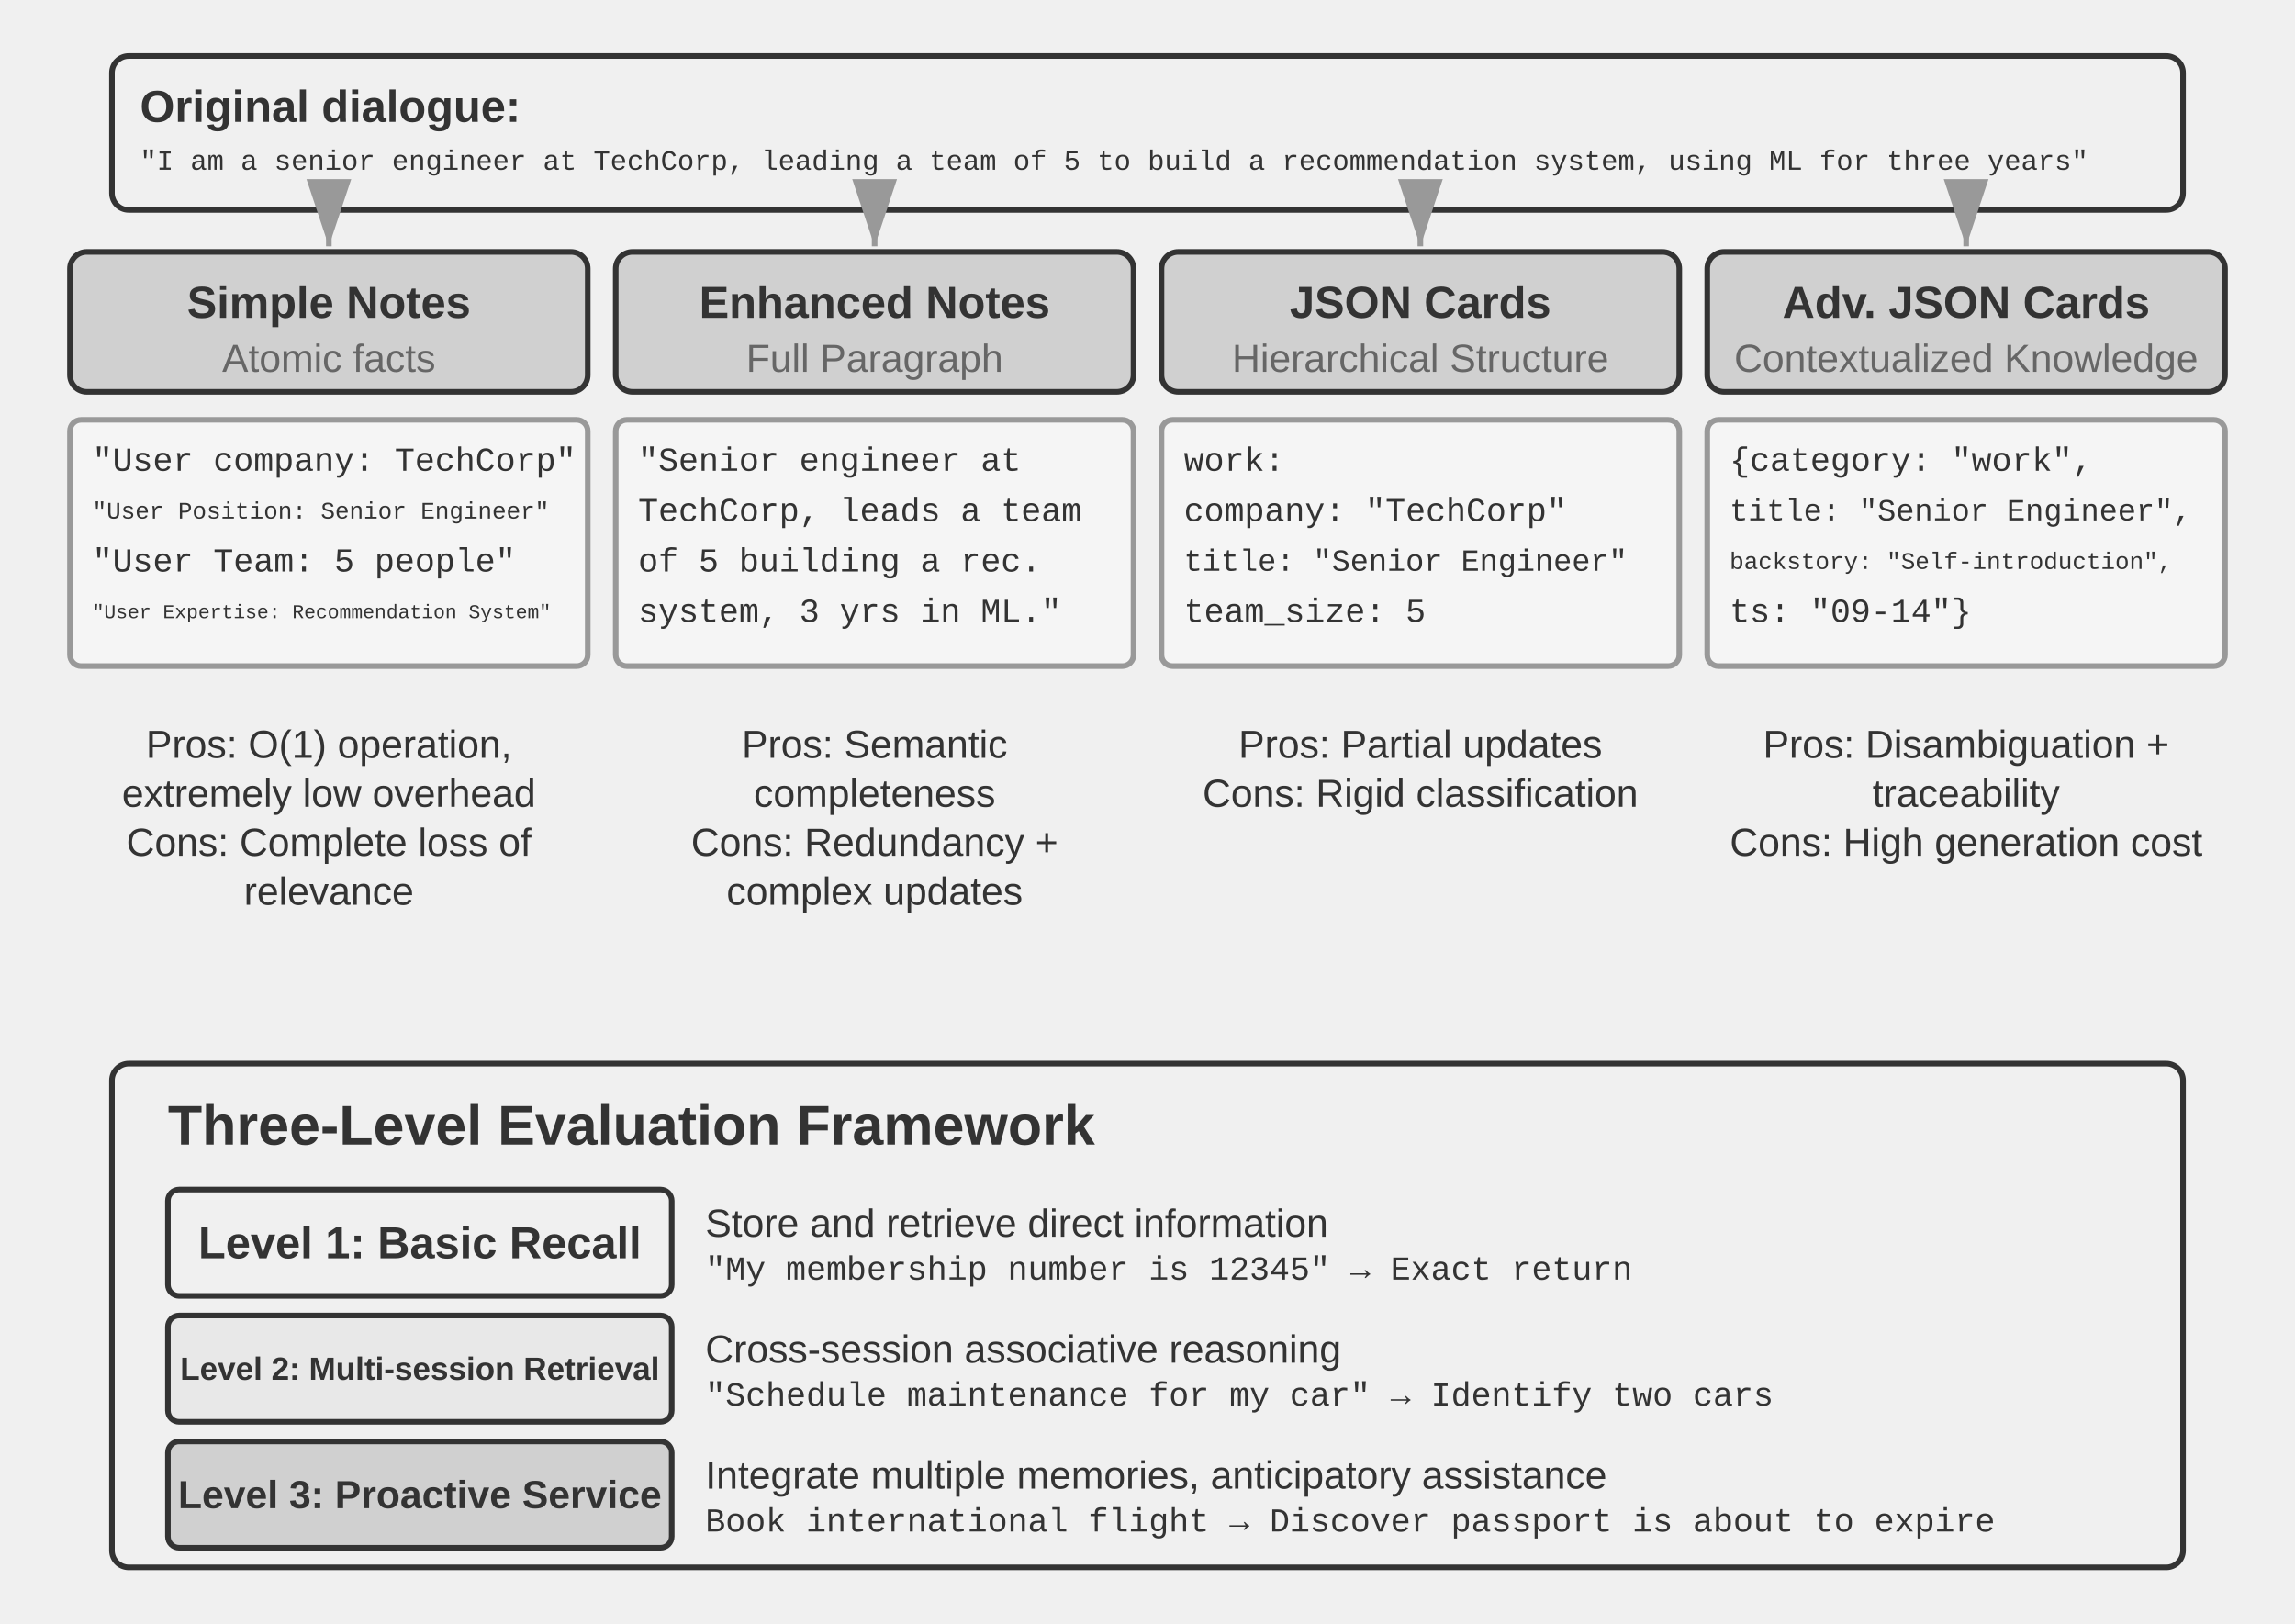
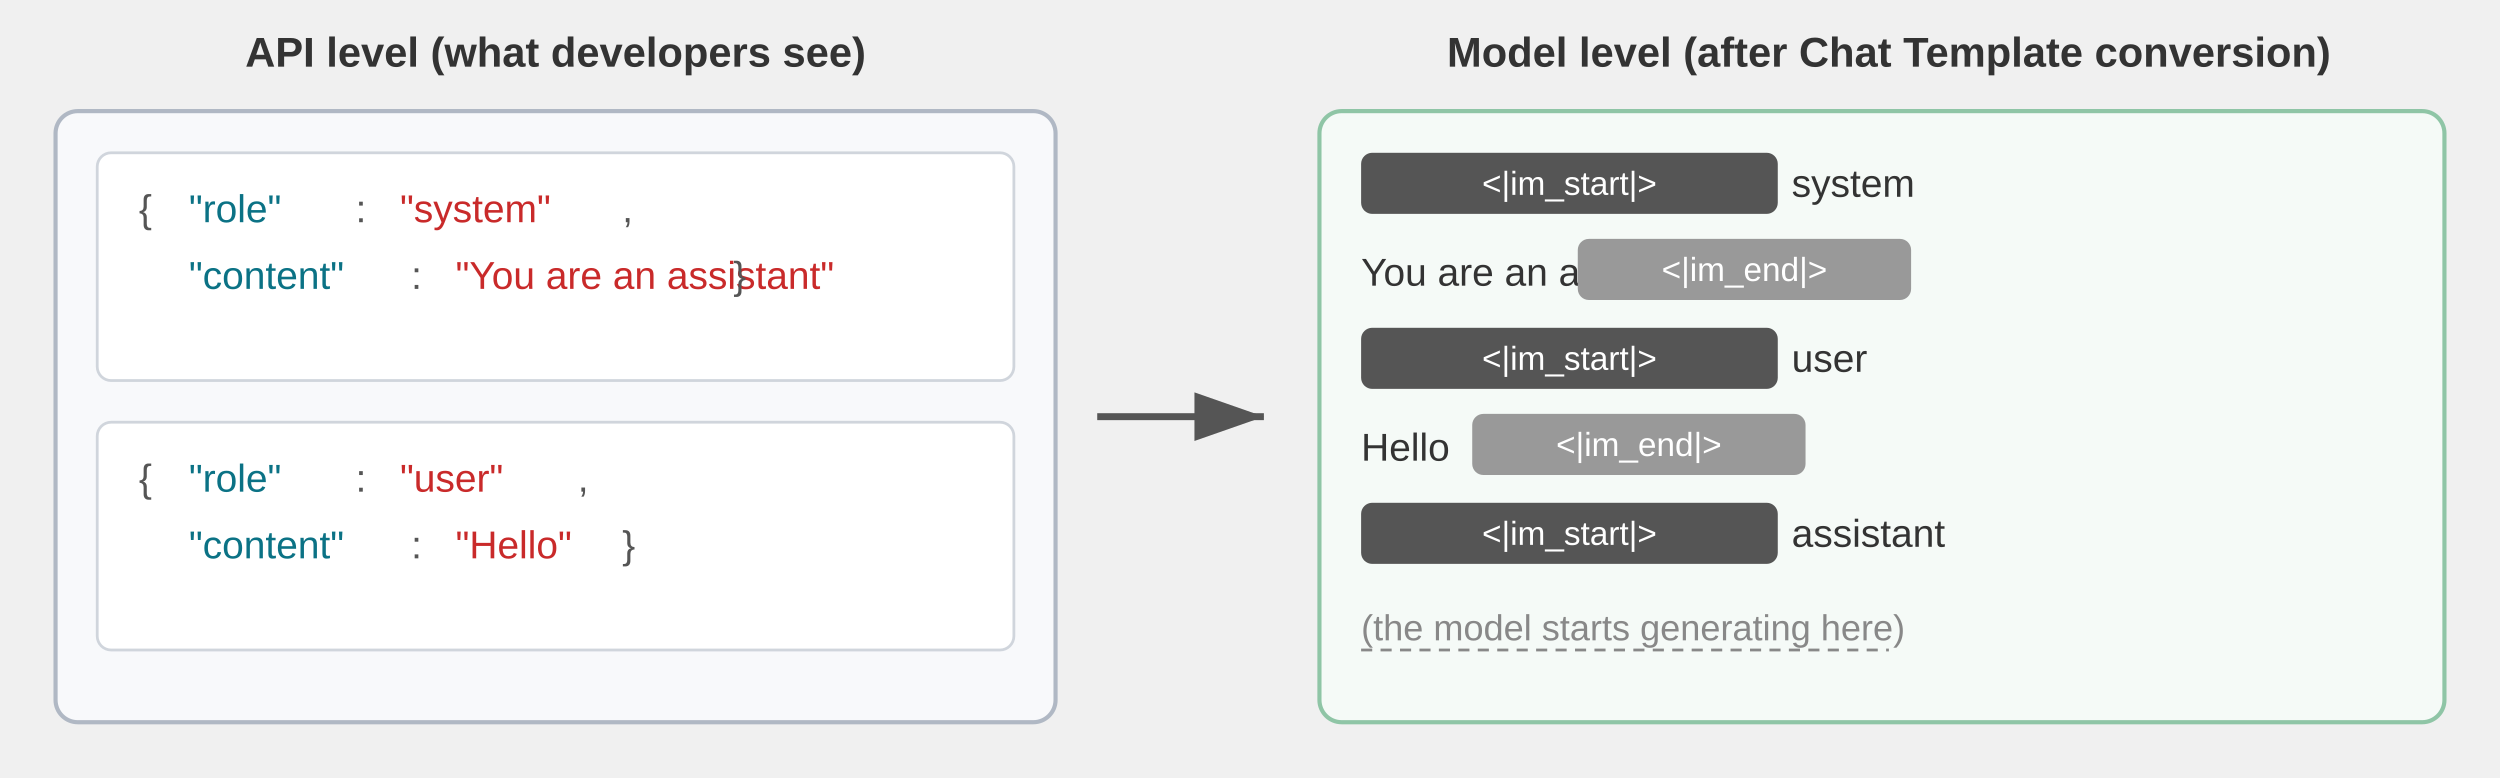
- <svg xmlns="http://www.w3.org/2000/svg" viewBox="0 40 820 580" width="820" height="580" style="background:#ffffff">
+ <svg xmlns="http://www.w3.org/2000/svg" xml:lang="en" viewBox="0 0 900 280" width="900" height="280" style="background:#ffffff">
+   <style>text{font-family:Arial,'Helvetica Neue',Helvetica,'PingFang SC','Microsoft YaHei',sans-serif}</style>
  <defs>
-     <marker id="ah" markerWidth="12" markerHeight="8" refX="12" refY="4" orient="auto">
-       <polygon points="0 0, 12 4, 0 8" fill="#333333" />
-     </marker>
-     <marker id="ah-light" markerWidth="12" markerHeight="8" refX="12" refY="4" orient="auto">
-       <polygon points="0 0, 12 4, 0 8" fill="#999999" />
+     <marker id="arrow" markerWidth="10" markerHeight="7" refX="10" refY="3.5" orient="auto">
+       <polygon points="0 0, 10 3.5, 0 7" fill="#555555" />
    </marker>
  </defs>
-   <rect x="40" y="60" width="740" height="55" rx="6" fill="#f0f0f0" stroke="#333333" stroke-width="2" />
-   <text x="50" y="78" font-family="Arial, 'Helvetica Neue', Helvetica, 'PingFang SC', 'Microsoft YaHei', sans-serif" font-size="16" fill="#333333" text-anchor="start" dominant-baseline="central" font-weight="bold">Original dialogue:</text>
-   <text x="50" y="98" font-family="'Courier New', Courier, monospace" font-size="10" fill="#333333" text-anchor="start" dominant-baseline="central">"I am a senior engineer at TechCorp, leading a team of 5 to build a recommendation system, using ML for three years"</text>
-   <rect x="25.0" y="130" width="185" height="50" rx="6" fill="#d0d0d0" stroke="#333333" stroke-width="2" />
-   <text x="117.5" y="148" font-family="Arial, 'Helvetica Neue', Helvetica, 'PingFang SC', 'Microsoft YaHei', sans-serif" font-size="16" fill="#333333" text-anchor="middle" dominant-baseline="central" font-weight="bold">Simple Notes</text>
-   <text x="117.5" y="168" font-family="Arial, 'Helvetica Neue', Helvetica, 'PingFang SC', 'Microsoft YaHei', sans-serif" font-size="14" fill="#666666" text-anchor="middle" dominant-baseline="central" font-weight="normal">Atomic facts</text>
-   <line x1="117.5" y1="117" x2="117.5" y2="128" stroke="#999999" stroke-width="2" marker-end="url(#ah-light)" />
-   <rect x="25.0" y="190" width="185" height="88" rx="4" fill="#f5f5f5" stroke="#999999" stroke-width="2" />
-   <text x="33.0" y="205" font-family="'Courier New', Courier, monospace" font-size="12" fill="#333333" text-anchor="start" dominant-baseline="central">"User company: TechCorp"</text>
-   <text x="33.0" y="223" font-family="'Courier New', Courier, monospace" font-size="8.5" fill="#333333" text-anchor="start" dominant-baseline="central">"User Position: Senior Engineer"</text>
-   <text x="33.0" y="241" font-family="'Courier New', Courier, monospace" font-size="12" fill="#333333" text-anchor="start" dominant-baseline="central">"User Team: 5 people"</text>
-   <text x="33.0" y="259" font-family="'Courier New', Courier, monospace" font-size="7" fill="#333333" text-anchor="start" dominant-baseline="central">"User Expertise: Recommendation System"</text>
-   <text x="117.5" y="305.9" font-family="Arial, 'Helvetica Neue', Helvetica, 'PingFang SC', 'Microsoft YaHei', sans-serif" font-size="14" fill="#333333" text-anchor="middle" dominant-baseline="central" font-weight="normal">Pros: O(1) operation,</text>
-   <text x="117.5" y="323.4" font-family="Arial, 'Helvetica Neue', Helvetica, 'PingFang SC', 'Microsoft YaHei', sans-serif" font-size="14" fill="#333333" text-anchor="middle" dominant-baseline="central" font-weight="normal">extremely low overhead</text>
-   <text x="117.5" y="340.9" font-family="Arial, 'Helvetica Neue', Helvetica, 'PingFang SC', 'Microsoft YaHei', sans-serif" font-size="14" fill="#333333" text-anchor="middle" dominant-baseline="central" font-weight="normal">Cons: Complete loss of</text>
-   <text x="117.5" y="358.4" font-family="Arial, 'Helvetica Neue', Helvetica, 'PingFang SC', 'Microsoft YaHei', sans-serif" font-size="14" fill="#333333" text-anchor="middle" dominant-baseline="central" font-weight="normal">relevance</text>
-   <rect x="220.0" y="130" width="185" height="50" rx="6" fill="#d0d0d0" stroke="#333333" stroke-width="2" />
-   <text x="312.5" y="148" font-family="Arial, 'Helvetica Neue', Helvetica, 'PingFang SC', 'Microsoft YaHei', sans-serif" font-size="16" fill="#333333" text-anchor="middle" dominant-baseline="central" font-weight="bold">Enhanced Notes</text>
-   <text x="312.5" y="168" font-family="Arial, 'Helvetica Neue', Helvetica, 'PingFang SC', 'Microsoft YaHei', sans-serif" font-size="14" fill="#666666" text-anchor="middle" dominant-baseline="central" font-weight="normal">Full Paragraph</text>
-   <line x1="312.5" y1="117" x2="312.5" y2="128" stroke="#999999" stroke-width="2" marker-end="url(#ah-light)" />
-   <rect x="220.0" y="190" width="185" height="88" rx="4" fill="#f5f5f5" stroke="#999999" stroke-width="2" />
-   <text x="228.0" y="205" font-family="'Courier New', Courier, monospace" font-size="12" fill="#333333" text-anchor="start" dominant-baseline="central">"Senior engineer at</text>
-   <text x="228.0" y="223" font-family="'Courier New', Courier, monospace" font-size="12" fill="#333333" text-anchor="start" dominant-baseline="central">TechCorp, leads a team</text>
-   <text x="228.0" y="241" font-family="'Courier New', Courier, monospace" font-size="12" fill="#333333" text-anchor="start" dominant-baseline="central">of 5 building a rec.</text>
-   <text x="228.0" y="259" font-family="'Courier New', Courier, monospace" font-size="12" fill="#333333" text-anchor="start" dominant-baseline="central">system, 3 yrs in ML."</text>
-   <text x="312.5" y="305.9" font-family="Arial, 'Helvetica Neue', Helvetica, 'PingFang SC', 'Microsoft YaHei', sans-serif" font-size="14" fill="#333333" text-anchor="middle" dominant-baseline="central" font-weight="normal">Pros: Semantic</text>
-   <text x="312.5" y="323.4" font-family="Arial, 'Helvetica Neue', Helvetica, 'PingFang SC', 'Microsoft YaHei', sans-serif" font-size="14" fill="#333333" text-anchor="middle" dominant-baseline="central" font-weight="normal">completeness</text>
-   <text x="312.5" y="340.9" font-family="Arial, 'Helvetica Neue', Helvetica, 'PingFang SC', 'Microsoft YaHei', sans-serif" font-size="14" fill="#333333" text-anchor="middle" dominant-baseline="central" font-weight="normal">Cons: Redundancy +</text>
-   <text x="312.5" y="358.4" font-family="Arial, 'Helvetica Neue', Helvetica, 'PingFang SC', 'Microsoft YaHei', sans-serif" font-size="14" fill="#333333" text-anchor="middle" dominant-baseline="central" font-weight="normal">complex updates</text>
-   <rect x="415.0" y="130" width="185" height="50" rx="6" fill="#d0d0d0" stroke="#333333" stroke-width="2" />
-   <text x="507.5" y="148" font-family="Arial, 'Helvetica Neue', Helvetica, 'PingFang SC', 'Microsoft YaHei', sans-serif" font-size="16" fill="#333333" text-anchor="middle" dominant-baseline="central" font-weight="bold">JSON Cards</text>
-   <text x="507.5" y="168" font-family="Arial, 'Helvetica Neue', Helvetica, 'PingFang SC', 'Microsoft YaHei', sans-serif" font-size="14" fill="#666666" text-anchor="middle" dominant-baseline="central" font-weight="normal">Hierarchical Structure</text>
-   <line x1="507.5" y1="117" x2="507.5" y2="128" stroke="#999999" stroke-width="2" marker-end="url(#ah-light)" />
-   <rect x="415.0" y="190" width="185" height="88" rx="4" fill="#f5f5f5" stroke="#999999" stroke-width="2" />
-   <text x="423.0" y="205" font-family="'Courier New', Courier, monospace" font-size="12" fill="#333333" text-anchor="start" dominant-baseline="central">work:</text>
-   <text x="423.0" y="223" font-family="'Courier New', Courier, monospace" font-size="12" fill="#333333" text-anchor="start" dominant-baseline="central">  company: "TechCorp"</text>
-   <text x="423.0" y="241" font-family="'Courier New', Courier, monospace" font-size="11" fill="#333333" text-anchor="start" dominant-baseline="central">  title: "Senior Engineer"</text>
-   <text x="423.0" y="259" font-family="'Courier New', Courier, monospace" font-size="12" fill="#333333" text-anchor="start" dominant-baseline="central">  team_size: 5</text>
-   <text x="507.5" y="305.9" font-family="Arial, 'Helvetica Neue', Helvetica, 'PingFang SC', 'Microsoft YaHei', sans-serif" font-size="14" fill="#333333" text-anchor="middle" dominant-baseline="central" font-weight="normal">Pros: Partial updates</text>
-   <text x="507.5" y="323.4" font-family="Arial, 'Helvetica Neue', Helvetica, 'PingFang SC', 'Microsoft YaHei', sans-serif" font-size="14" fill="#333333" text-anchor="middle" dominant-baseline="central" font-weight="normal">Cons: Rigid classification</text>
-   <rect x="610.0" y="130" width="185" height="50" rx="6" fill="#d0d0d0" stroke="#333333" stroke-width="2" />
-   <text x="702.5" y="148" font-family="Arial, 'Helvetica Neue', Helvetica, 'PingFang SC', 'Microsoft YaHei', sans-serif" font-size="16" fill="#333333" text-anchor="middle" dominant-baseline="central" font-weight="bold">Adv. JSON Cards</text>
-   <text x="702.5" y="168" font-family="Arial, 'Helvetica Neue', Helvetica, 'PingFang SC', 'Microsoft YaHei', sans-serif" font-size="14" fill="#666666" text-anchor="middle" dominant-baseline="central" font-weight="normal">Contextualized Knowledge</text>
-   <line x1="702.5" y1="117" x2="702.5" y2="128" stroke="#999999" stroke-width="2" marker-end="url(#ah-light)" />
-   <rect x="610.0" y="190" width="185" height="88" rx="4" fill="#f5f5f5" stroke="#999999" stroke-width="2" />
-   <text x="618.0" y="205" font-family="'Courier New', Courier, monospace" font-size="12" fill="#333333" text-anchor="start" dominant-baseline="central">{category: "work",</text>
-   <text x="618.0" y="223" font-family="'Courier New', Courier, monospace" font-size="11" fill="#333333" text-anchor="start" dominant-baseline="central"> title: "Senior Engineer",</text>
-   <text x="618.0" y="241" font-family="'Courier New', Courier, monospace" font-size="8.5" fill="#333333" text-anchor="start" dominant-baseline="central"> backstory: "Self-introduction",</text>
-   <text x="618.0" y="259" font-family="'Courier New', Courier, monospace" font-size="12" fill="#333333" text-anchor="start" dominant-baseline="central"> ts: "09-14"}</text>
-   <text x="702.5" y="305.9" font-family="Arial, 'Helvetica Neue', Helvetica, 'PingFang SC', 'Microsoft YaHei', sans-serif" font-size="14" fill="#333333" text-anchor="middle" dominant-baseline="central" font-weight="normal">Pros: Disambiguation +</text>
-   <text x="702.5" y="323.4" font-family="Arial, 'Helvetica Neue', Helvetica, 'PingFang SC', 'Microsoft YaHei', sans-serif" font-size="14" fill="#333333" text-anchor="middle" dominant-baseline="central" font-weight="normal">traceability</text>
-   <text x="702.5" y="340.9" font-family="Arial, 'Helvetica Neue', Helvetica, 'PingFang SC', 'Microsoft YaHei', sans-serif" font-size="14" fill="#333333" text-anchor="middle" dominant-baseline="central" font-weight="normal">Cons: High generation cost</text>
-   <rect x="40" y="420" width="740" height="180" rx="6" fill="#f0f0f0" stroke="#333333" stroke-width="2" />
-   <text x="60" y="442" font-family="Arial, 'Helvetica Neue', Helvetica, 'PingFang SC', 'Microsoft YaHei', sans-serif" font-size="20" fill="#333333" text-anchor="start" dominant-baseline="central" font-weight="bold">Three-Level Evaluation Framework</text>
-   <rect x="60" y="465" width="180" height="38" rx="4" fill="#f0f0f0" stroke="#333333" stroke-width="2" />
-   <text x="150" y="484" font-family="Arial, 'Helvetica Neue', Helvetica, 'PingFang SC', 'Microsoft YaHei', sans-serif" font-size="16" fill="#333333" text-anchor="middle" dominant-baseline="central" font-weight="bold">Level 1: Basic Recall</text>
-   <text x="252" y="477" font-family="Arial, 'Helvetica Neue', Helvetica, 'PingFang SC', 'Microsoft YaHei', sans-serif" font-size="14" fill="#333333" text-anchor="start" dominant-baseline="central" font-weight="normal">Store and retrieve direct information</text>
-   <text x="252" y="494" font-family="'Courier New', Courier, monospace" font-size="12" fill="#333333" text-anchor="start" dominant-baseline="central">"My membership number is 12345" → Exact return</text>
-   <rect x="60" y="510" width="180" height="38" rx="4" fill="#e8e8e8" stroke="#333333" stroke-width="2" />
-   <text x="150" y="529" font-family="Arial, 'Helvetica Neue', Helvetica, 'PingFang SC', 'Microsoft YaHei', sans-serif" font-size="11.5" fill="#333333" text-anchor="middle" dominant-baseline="central" font-weight="bold">Level 2: Multi-session Retrieval</text>
-   <text x="252" y="522" font-family="Arial, 'Helvetica Neue', Helvetica, 'PingFang SC', 'Microsoft YaHei', sans-serif" font-size="14" fill="#333333" text-anchor="start" dominant-baseline="central" font-weight="normal">Cross-session associative reasoning</text>
-   <text x="252" y="539" font-family="'Courier New', Courier, monospace" font-size="12" fill="#333333" text-anchor="start" dominant-baseline="central">"Schedule maintenance for my car" → Identify two cars</text>
-   <rect x="60" y="555" width="180" height="38" rx="4" fill="#d0d0d0" stroke="#333333" stroke-width="2" />
-   <text x="150" y="574" font-family="Arial, 'Helvetica Neue', Helvetica, 'PingFang SC', 'Microsoft YaHei', sans-serif" font-size="14" fill="#333333" text-anchor="middle" dominant-baseline="central" font-weight="bold">Level 3: Proactive Service</text>
-   <text x="252" y="567" font-family="Arial, 'Helvetica Neue', Helvetica, 'PingFang SC', 'Microsoft YaHei', sans-serif" font-size="14" fill="#333333" text-anchor="start" dominant-baseline="central" font-weight="normal">Integrate multiple memories, anticipatory assistance</text>
-   <text x="252" y="584" font-family="'Courier New', Courier, monospace" font-size="12" fill="#333333" text-anchor="start" dominant-baseline="central">Book international flight → Discover passport is about to expire</text>
+   <text x="200" y="24" font-size="15" fill="#333333" text-anchor="middle" font-weight="bold">API level (what developers see)</text>
+   <rect x="20" y="40" width="360" height="220" rx="8" fill="#f8f9fb" stroke="#b0b8c4" stroke-width="1.5" />
+   <rect x="35" y="55" width="330" height="82" rx="5" fill="#ffffff" stroke="#d0d5dc" stroke-width="1" />
+   <text x="50" y="80" font-size="14" fill="#555555" font-family="'Courier New',Courier,monospace">{ </text>
+   <text x="68" y="80" font-size="14" fill="#0b7285" font-family="'Courier New',Courier,monospace">"role"</text>
+   <text x="128" y="80" font-size="14" fill="#555555" font-family="'Courier New',Courier,monospace">: </text>
+   <text x="144" y="80" font-size="14" fill="#c92a2a" font-family="'Courier New',Courier,monospace">"system"</text>
+   <text x="224" y="80" font-size="14" fill="#555555" font-family="'Courier New',Courier,monospace">,</text>
+   <text x="68" y="104" font-size="14" fill="#0b7285" font-family="'Courier New',Courier,monospace">"content"</text>
+   <text x="148" y="104" font-size="14" fill="#555555" font-family="'Courier New',Courier,monospace">: </text>
+   <text x="164" y="104" font-size="14" fill="#c92a2a" font-family="'Courier New',Courier,monospace">"You are an assistant"</text>
+   <text x="264" y="104" font-size="14" fill="#555555" font-family="'Courier New',Courier,monospace"> }</text>
+   <rect x="35" y="152" width="330" height="82" rx="5" fill="#ffffff" stroke="#d0d5dc" stroke-width="1" />
+   <text x="50" y="177" font-size="14" fill="#555555" font-family="'Courier New',Courier,monospace">{ </text>
+   <text x="68" y="177" font-size="14" fill="#0b7285" font-family="'Courier New',Courier,monospace">"role"</text>
+   <text x="128" y="177" font-size="14" fill="#555555" font-family="'Courier New',Courier,monospace">: </text>
+   <text x="144" y="177" font-size="14" fill="#c92a2a" font-family="'Courier New',Courier,monospace">"user"</text>
+   <text x="208" y="177" font-size="14" fill="#555555" font-family="'Courier New',Courier,monospace">,</text>
+   <text x="68" y="201" font-size="14" fill="#0b7285" font-family="'Courier New',Courier,monospace">"content"</text>
+   <text x="148" y="201" font-size="14" fill="#555555" font-family="'Courier New',Courier,monospace">: </text>
+   <text x="164" y="201" font-size="14" fill="#c92a2a" font-family="'Courier New',Courier,monospace">"Hello"</text>
+   <text x="224" y="201" font-size="14" fill="#555555" font-family="'Courier New',Courier,monospace"> }</text>
+   <line x1="395" y1="150" x2="455" y2="150" stroke="#555555" stroke-width="2.5" marker-end="url(#arrow)" />
+   <text x="680" y="24" font-size="15" fill="#333333" text-anchor="middle" font-weight="bold">Model level (after Chat Template conversion)</text>
+   <rect x="475" y="40" width="405" height="220" rx="8" fill="#f5faf7" stroke="#8fc5a6" stroke-width="1.5" />
+   <rect x="490" y="55" width="150" height="22" rx="4" fill="#555555" />
+   <text x="565" y="66" font-size="12" fill="#ffffff" text-anchor="middle" dominant-baseline="central" font-family="'Courier New',Courier,monospace">&lt;|im_start|&gt;</text>
+   <text x="645" y="66" font-size="14" fill="#333333" dominant-baseline="central">system</text>
+   <text x="490" y="98" font-size="14" fill="#333333" dominant-baseline="central">You are an assistant</text>
+   <rect x="568" y="86" width="120" height="22" rx="4" fill="#999999" />
+   <text x="628" y="97" font-size="12" fill="#ffffff" text-anchor="middle" dominant-baseline="central" font-family="'Courier New',Courier,monospace">&lt;|im_end|&gt;</text>
+   <rect x="490" y="118" width="150" height="22" rx="4" fill="#555555" />
+   <text x="565" y="129" font-size="12" fill="#ffffff" text-anchor="middle" dominant-baseline="central" font-family="'Courier New',Courier,monospace">&lt;|im_start|&gt;</text>
+   <text x="645" y="129" font-size="14" fill="#333333" dominant-baseline="central">user</text>
+   <text x="490" y="161" font-size="14" fill="#333333" dominant-baseline="central">Hello</text>
+   <rect x="530" y="149" width="120" height="22" rx="4" fill="#999999" />
+   <text x="590" y="160" font-size="12" fill="#ffffff" text-anchor="middle" dominant-baseline="central" font-family="'Courier New',Courier,monospace">&lt;|im_end|&gt;</text>
+   <rect x="490" y="181" width="150" height="22" rx="4" fill="#555555" />
+   <text x="565" y="192" font-size="12" fill="#ffffff" text-anchor="middle" dominant-baseline="central" font-family="'Courier New',Courier,monospace">&lt;|im_start|&gt;</text>
+   <text x="645" y="192" font-size="14" fill="#333333" dominant-baseline="central">assistant</text>
+   <text x="490" y="226" font-size="13" fill="#888888" dominant-baseline="central">(the model starts generating here)</text>
+   <line x1="490" y1="234" x2="680" y2="234" stroke="#888888" stroke-width="1" stroke-dasharray="4,3" />
</svg>
